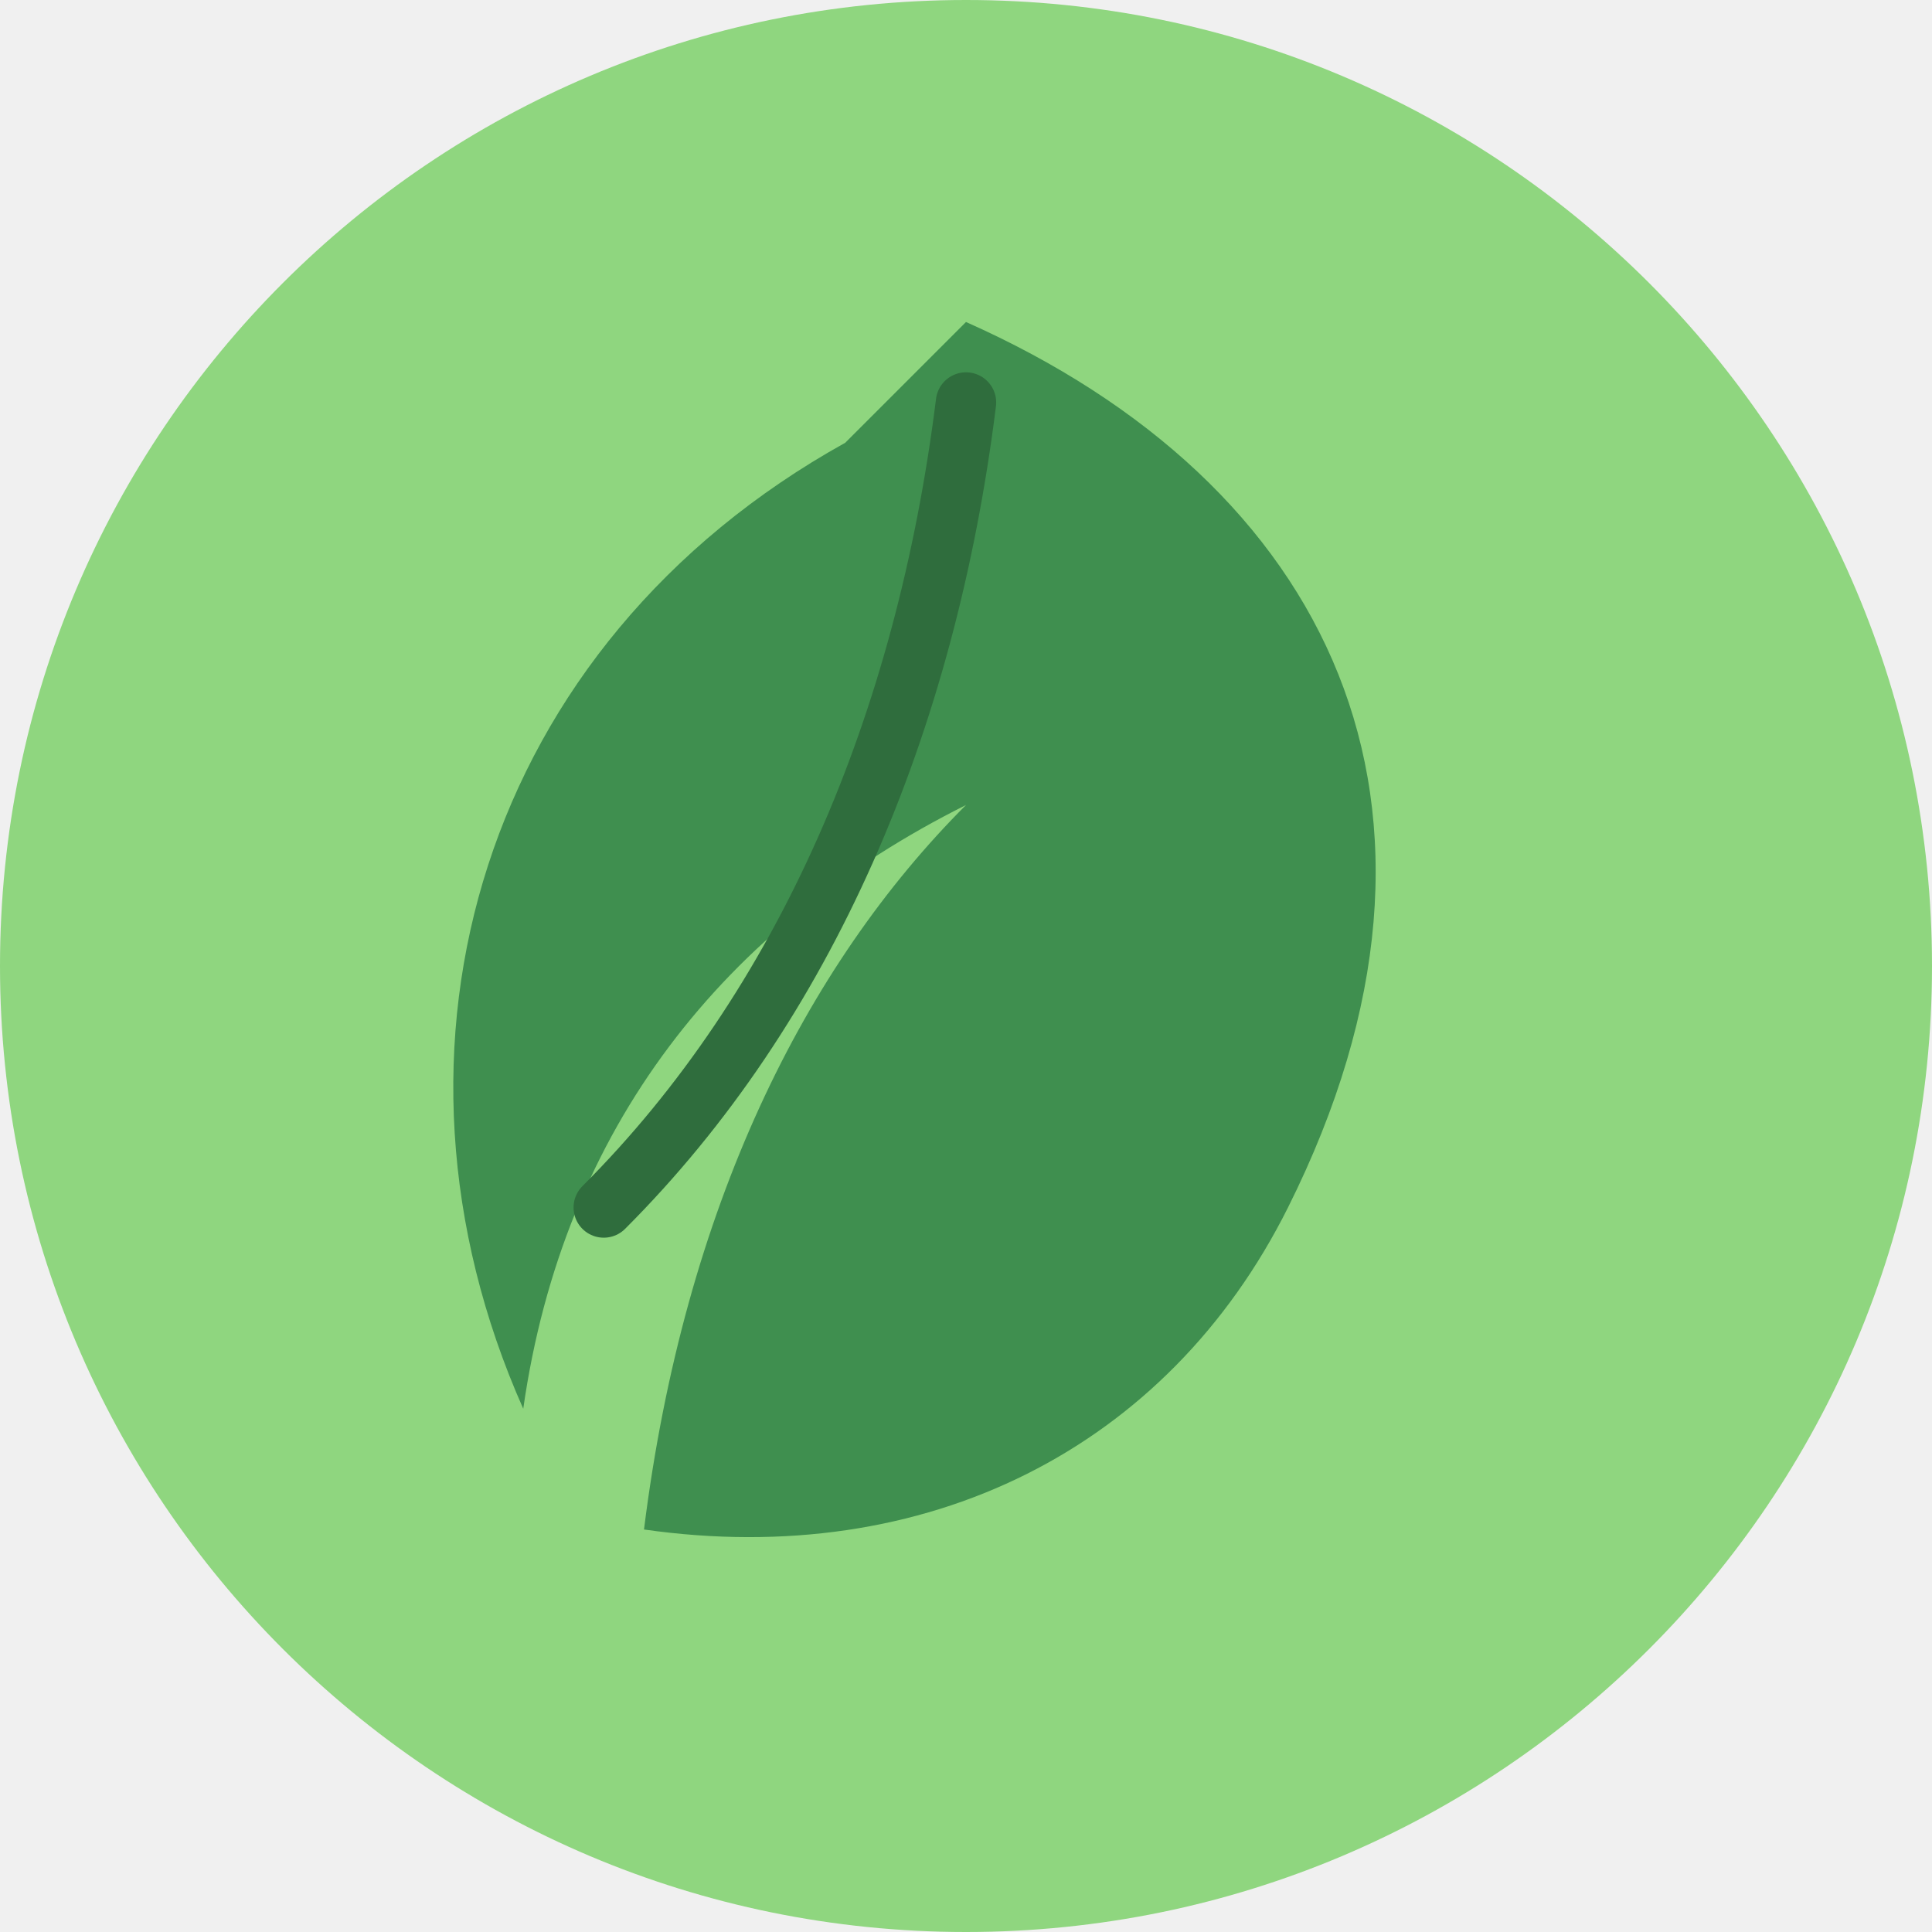
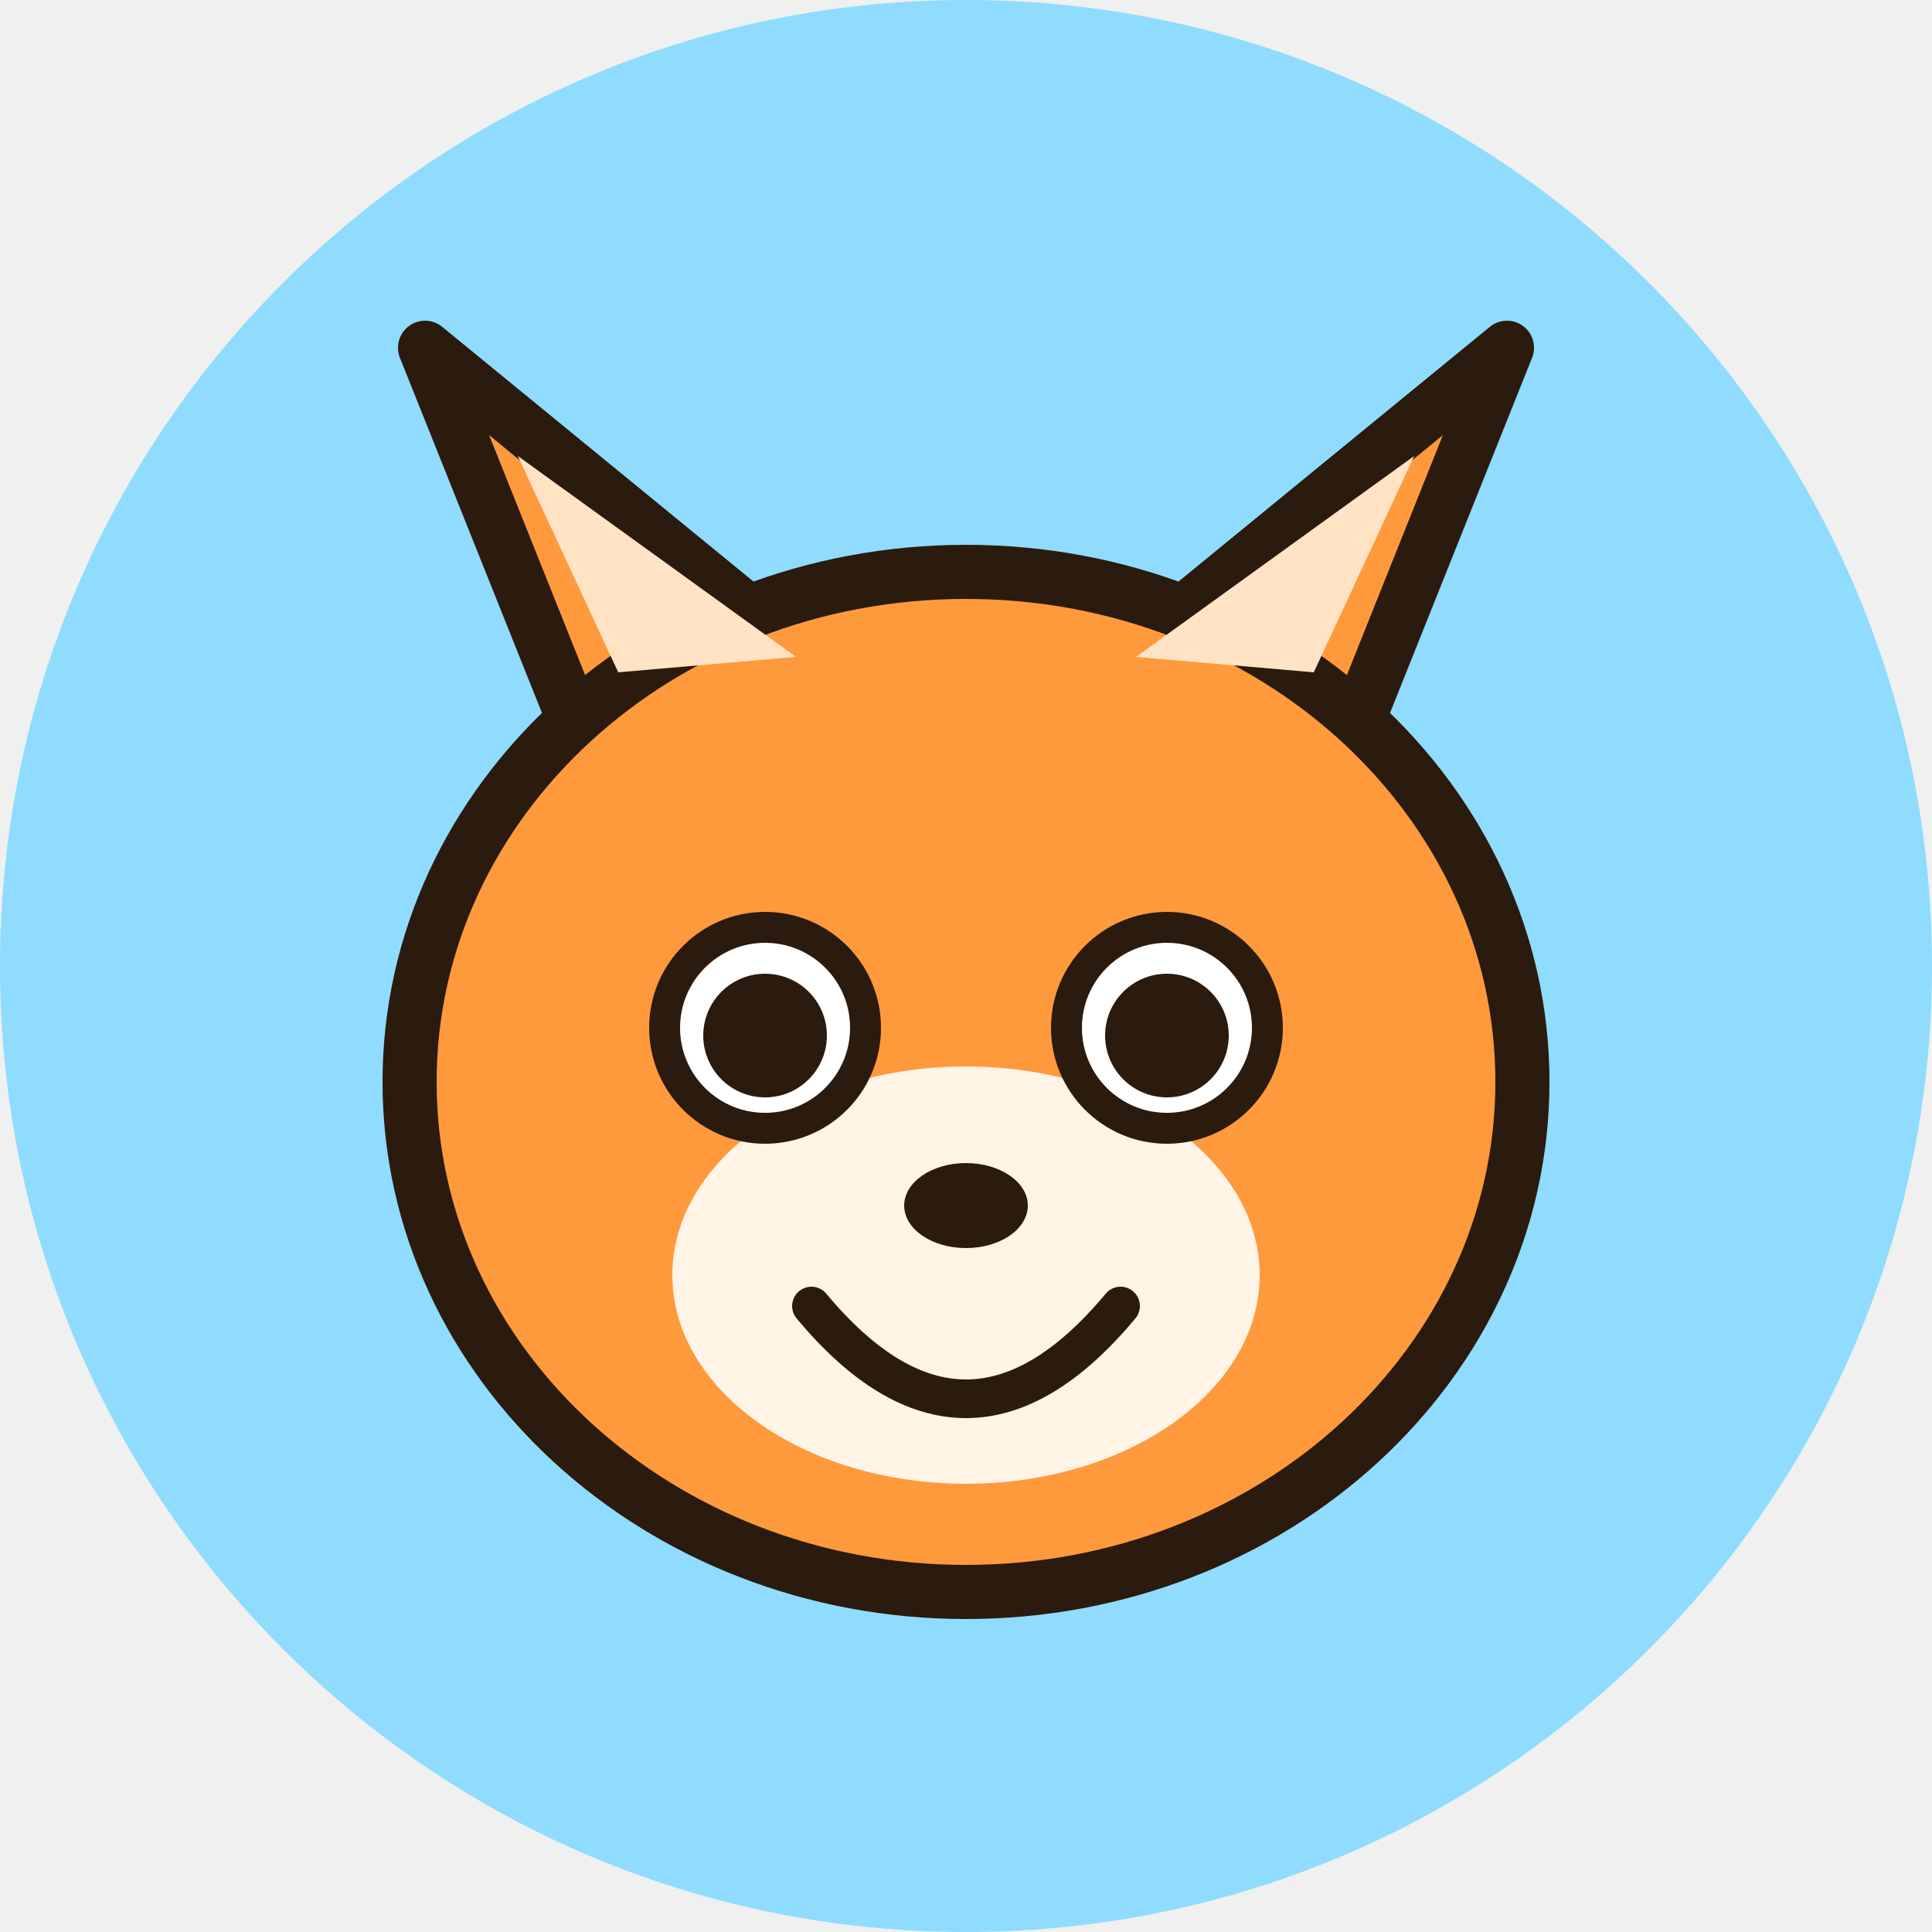
- <svg xmlns="http://www.w3.org/2000/svg" viewBox="0 0 48 48">
-   <circle cx="24" cy="24" r="24" fill="#8fd67f" />
-   <path d="M24 8c9 4 13 12 8 22-3 6-9 9-16 8 1-8 4-14 8-18-6 3-10 8-11 15-4-9-1-19 8-24 1-1 2-2 3-3z" fill="#3f8f4f" />
-   <path d="M24 10c-1 8-4 15-9 20" stroke="#2f6d3d" stroke-width="1.5" fill="none" stroke-linecap="round" />
+ <svg xmlns="http://www.w3.org/2000/svg" viewBox="0 0 200 200">
+   <circle cx="100" cy="100" r="100" fill="#8fdcff" />
+   <g transform="translate(20 28) scale(0.8)" stroke="#2b1a0e" stroke-linejoin="round" stroke-linecap="round">
+     <path d="M50 60 L30 10 L85 55 Z M150 60 L170 10 L115 55 Z" fill="#ff9a3c" stroke-width="7" />
+     <ellipse cx="100" cy="105" rx="72" ry="66" fill="#ff9a3c" stroke-width="7" />
+     <path d="M55 52 L42 24 L78 50 Z M145 52 L158 24 L122 50 Z" fill="#ffe3c4" stroke="none" />
+     <ellipse cx="100" cy="130" rx="38" ry="27" fill="#fff4e6" stroke="none" />
+     <circle cx="74" cy="98" r="13" fill="#fff" stroke-width="4" />
+     <circle cx="126" cy="98" r="13" fill="#fff" stroke-width="4" />
+     <circle cx="74" cy="99" r="8" fill="#2b1a0e" stroke="none" />
+     <circle cx="126" cy="99" r="8" fill="#2b1a0e" stroke="none" />
+     <ellipse cx="100" cy="121" rx="8" ry="5.5" fill="#2b1a0e" stroke="none" />
+     <path d="M80 134 Q100 158 120 134" fill="none" stroke-width="5" />
+   </g>
</svg>
